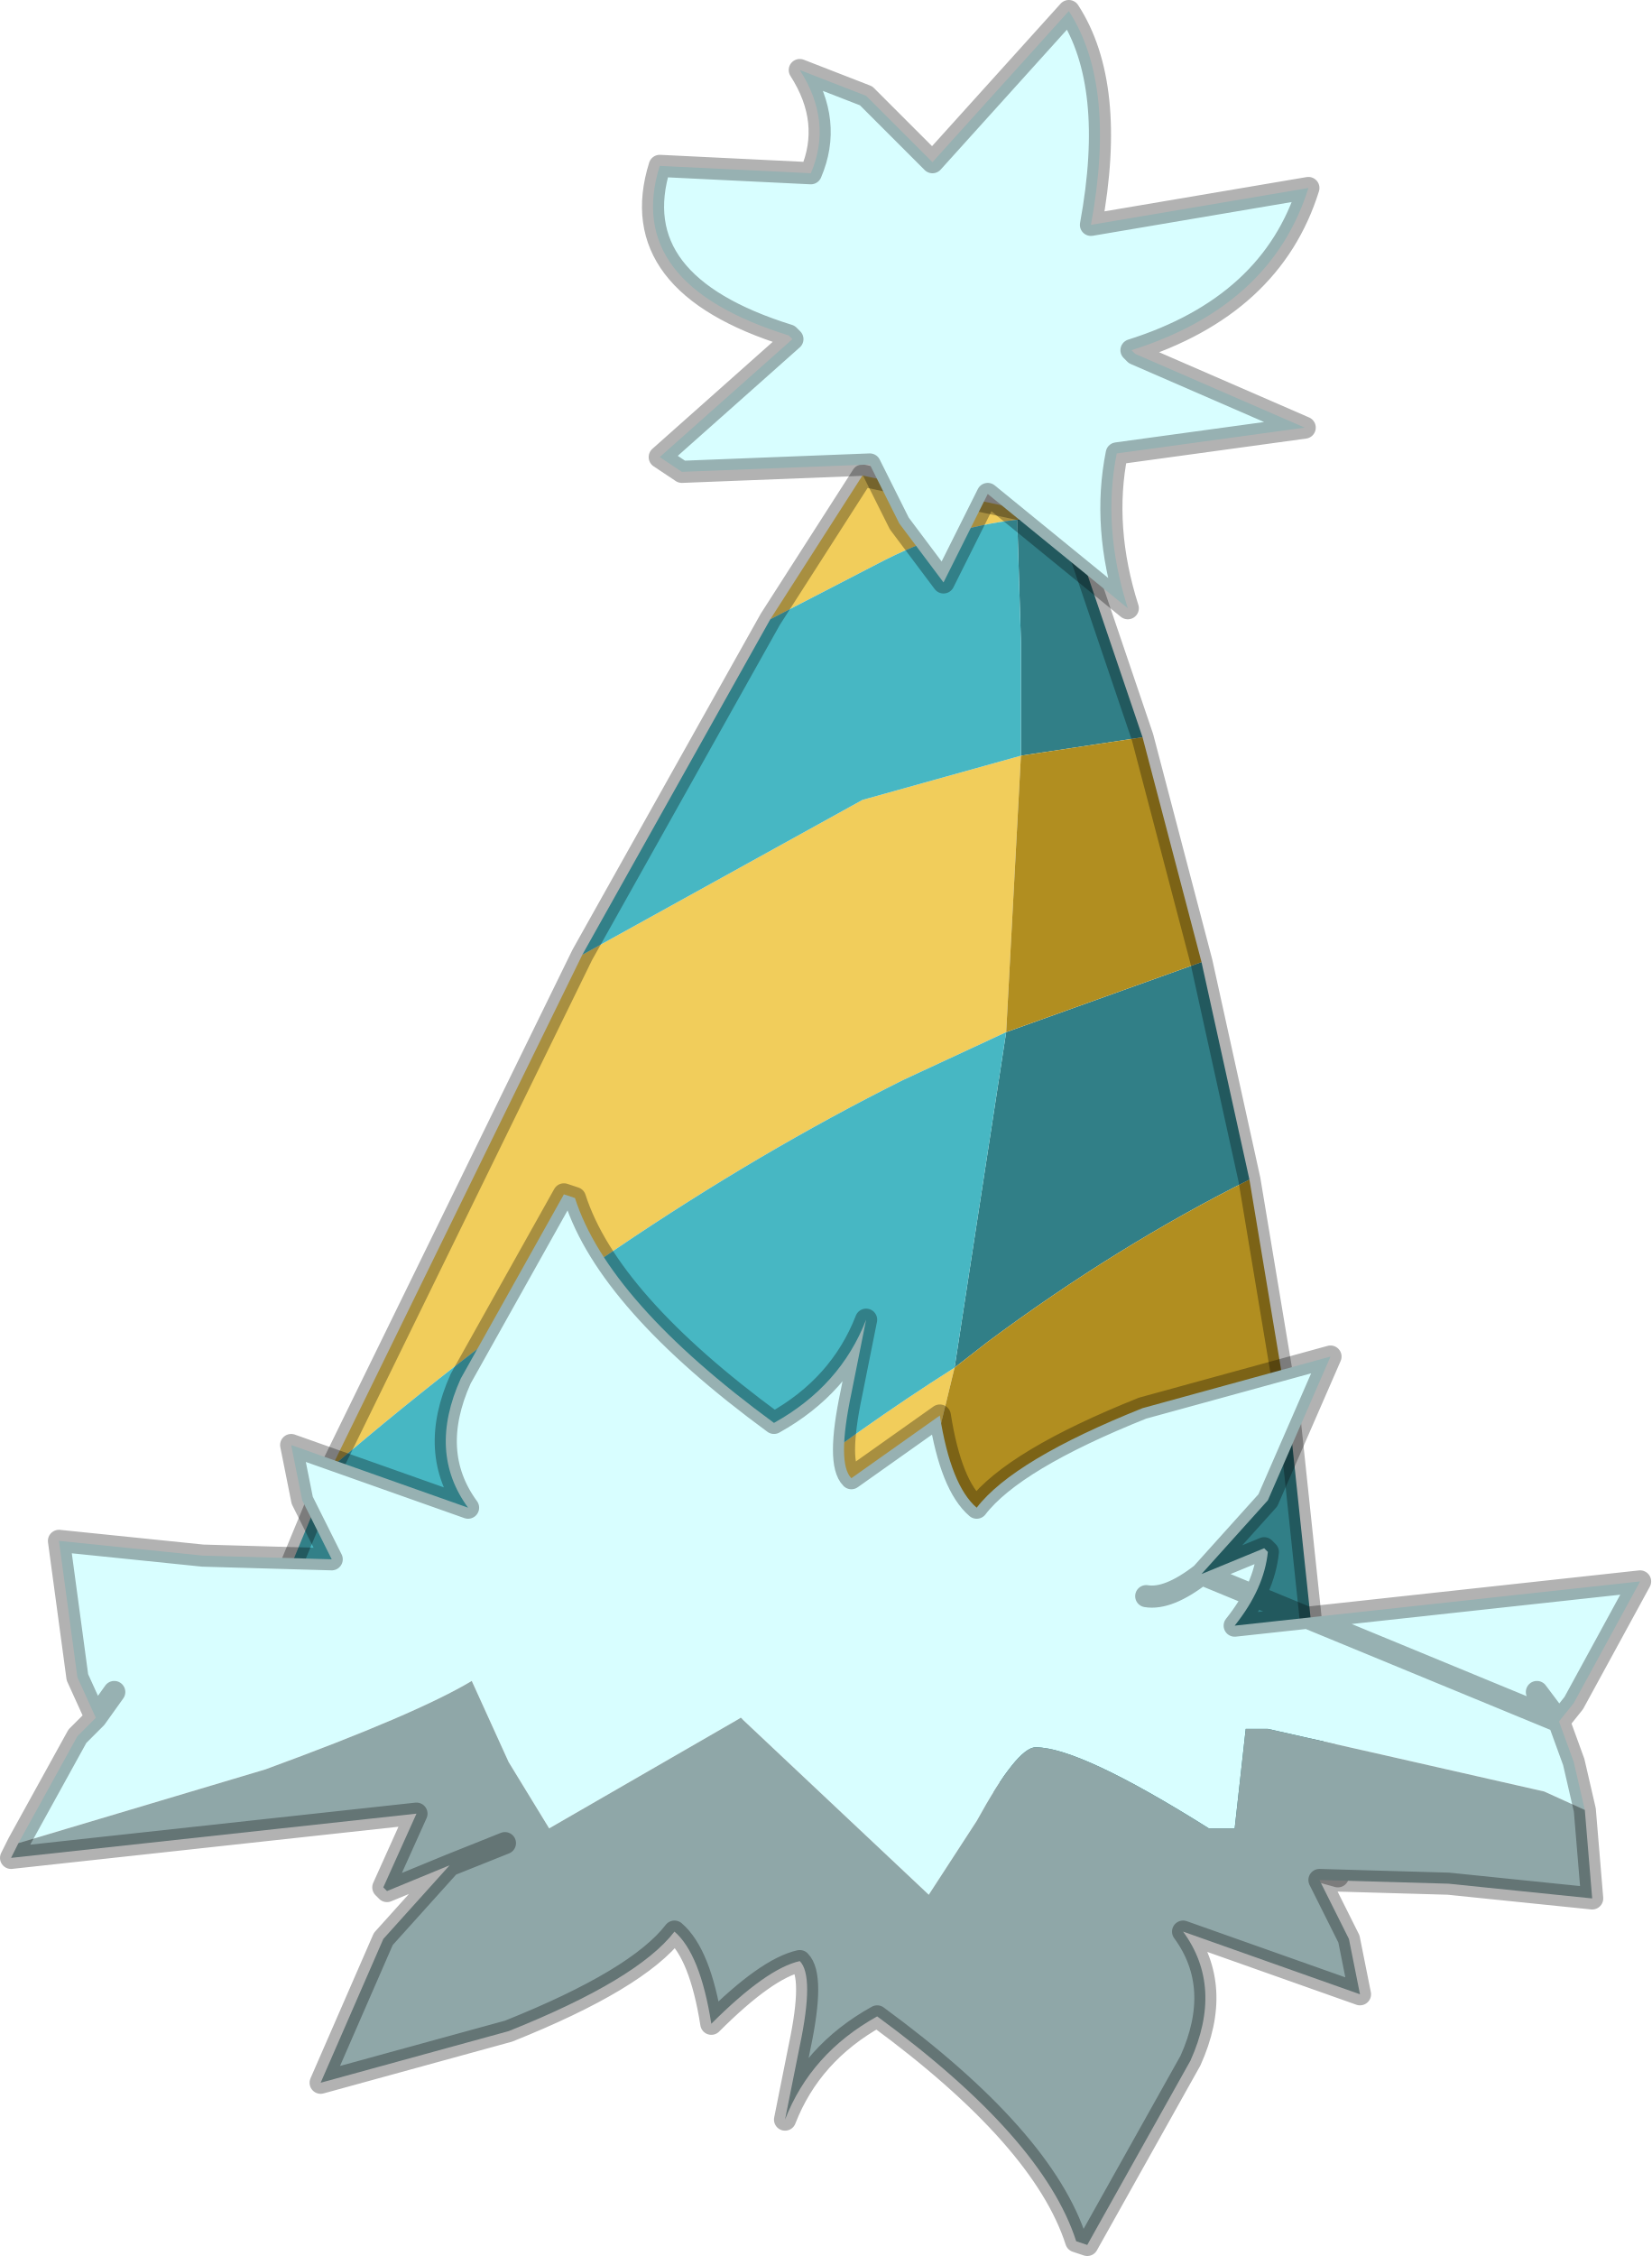
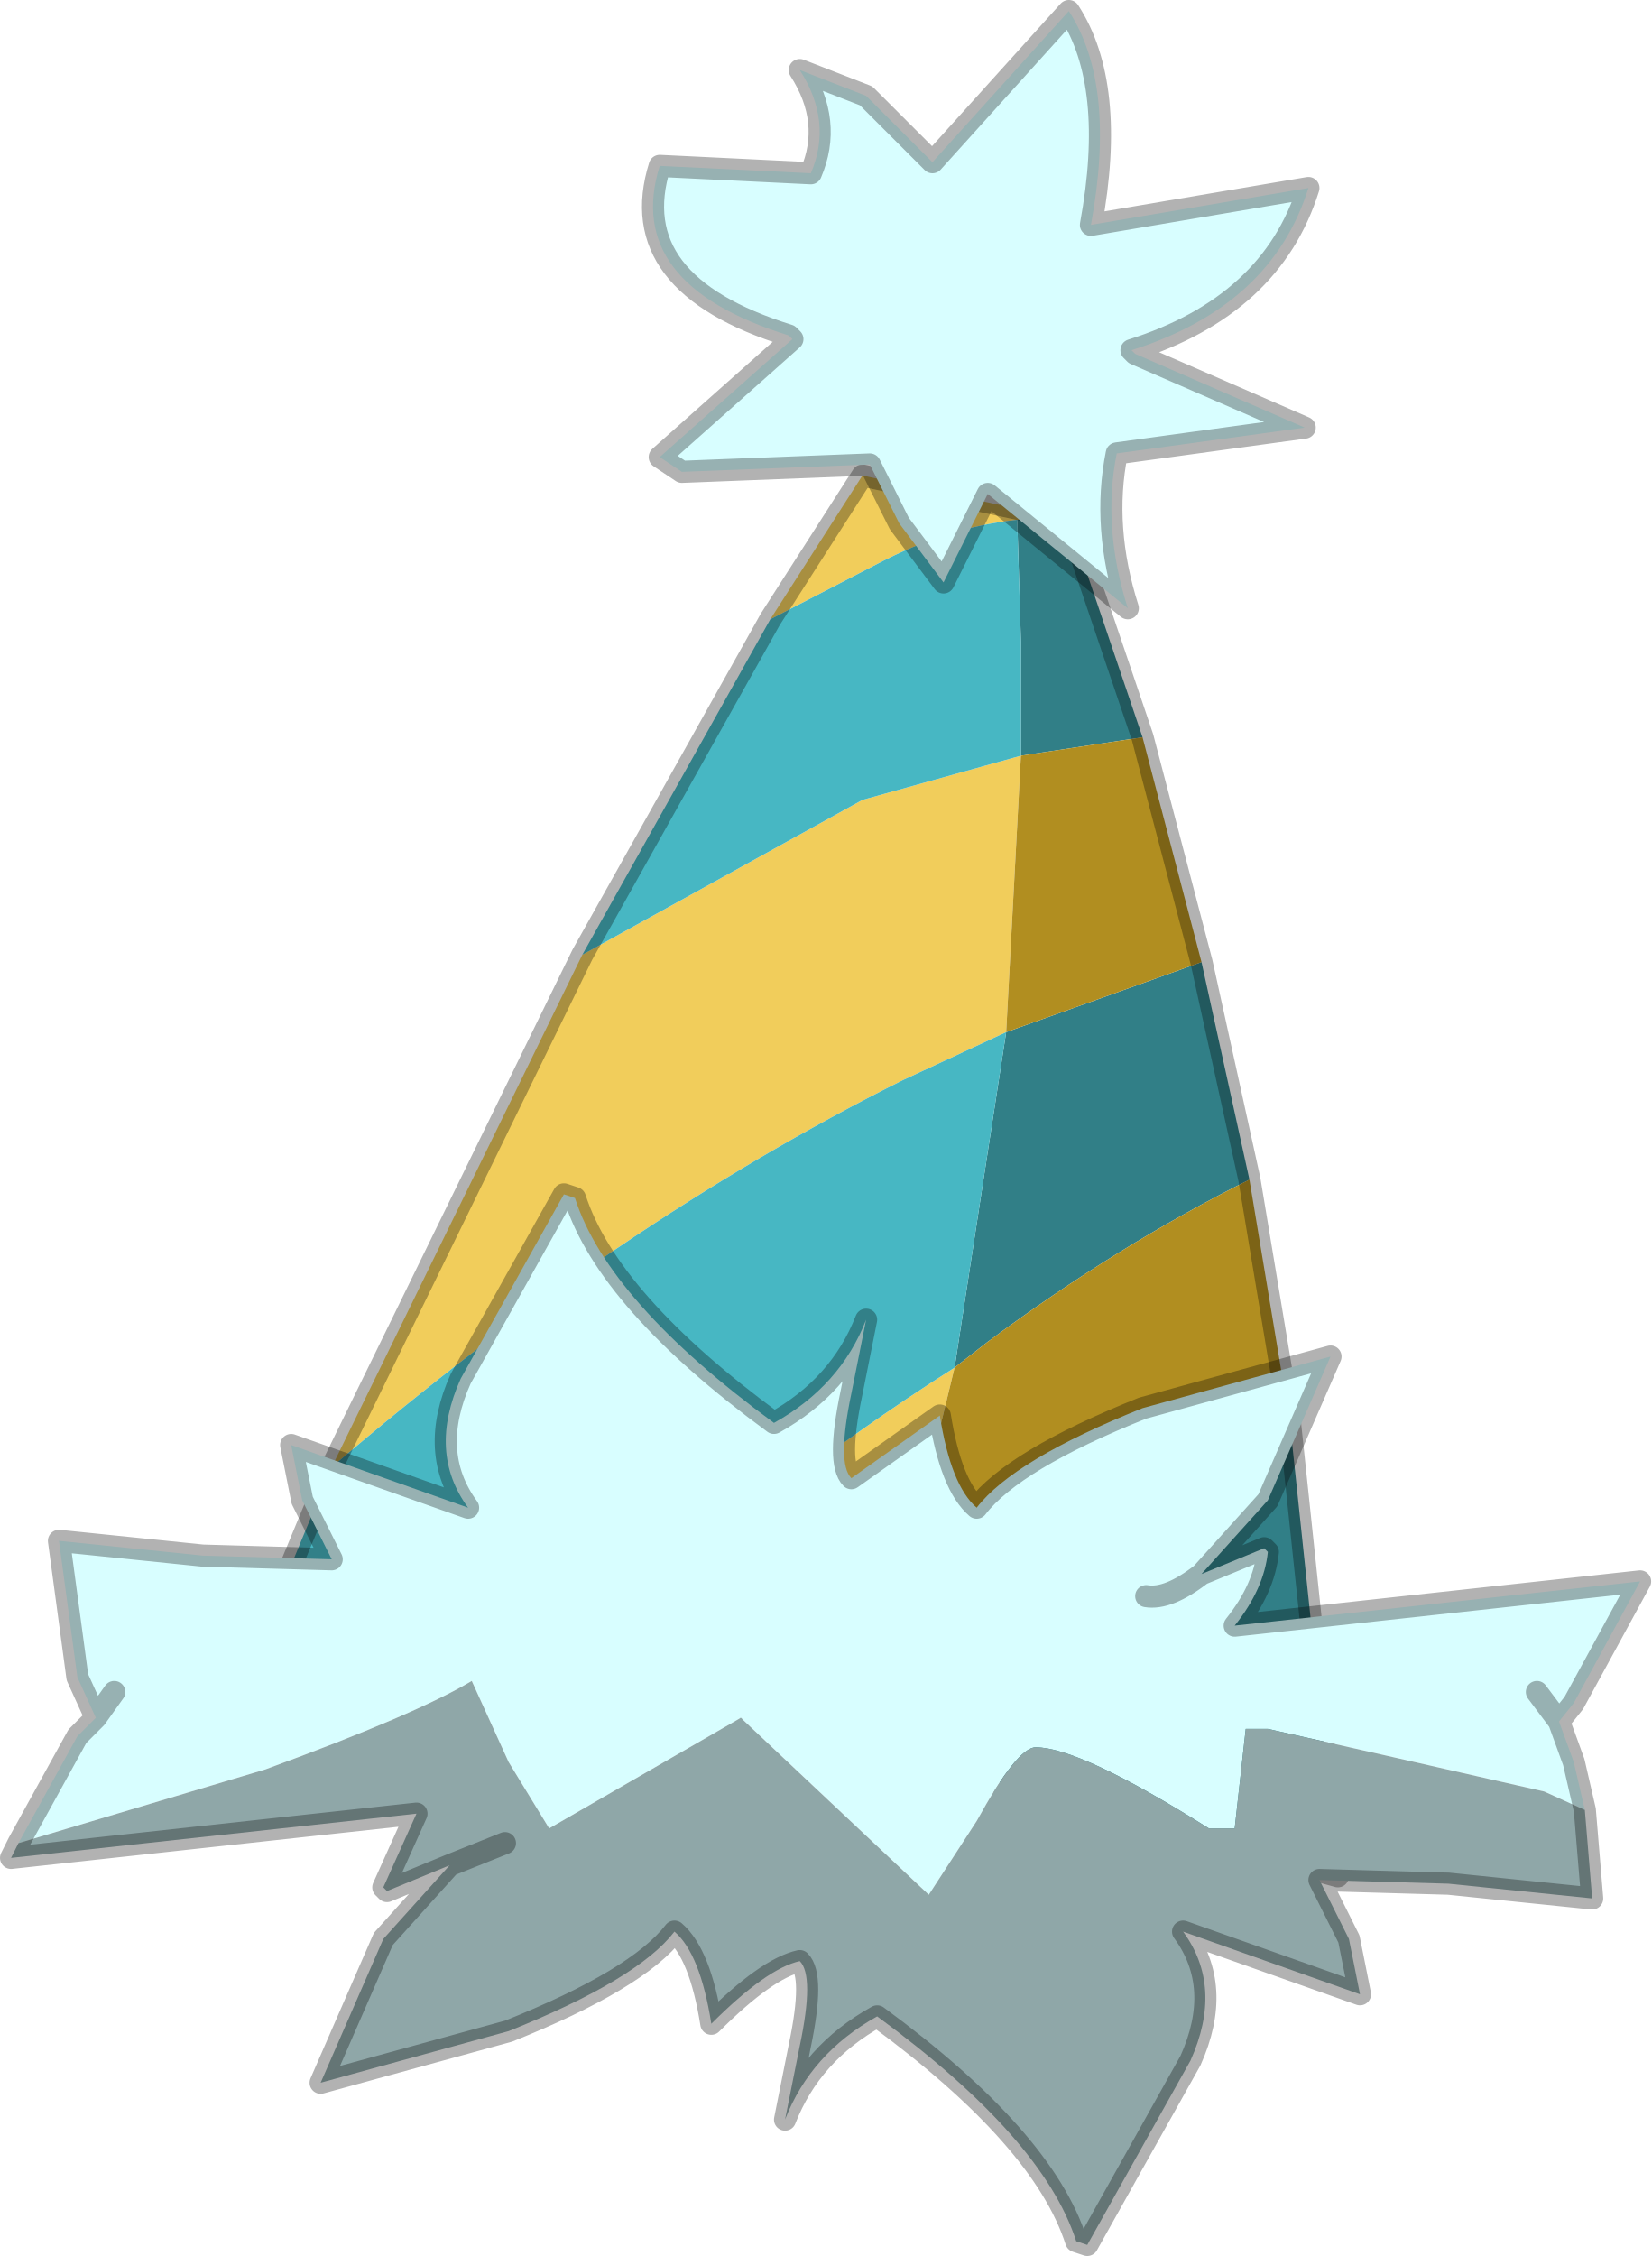
<svg xmlns="http://www.w3.org/2000/svg" xmlns:xlink="http://www.w3.org/1999/xlink" height="30.6px" width="22.4px">
  <g transform="matrix(1.0, 0.0, 0.0, 1.0, 10.8, 24.5)">
    <use height="30.6" transform="matrix(1.0, 0.0, 0.0, 1.0, -10.8, -24.5)" width="22.4" xlink:href="#decoration153-shape0" />
  </g>
  <defs>
    <g id="decoration153-shape0" transform="matrix(1.0, 0.0, 0.0, 1.0, 10.8, 24.5)">
-       <path d="M3.7 -17.45 L3.0 -17.45 Q2.05 -17.35 1.1 -16.85 L-0.35 -16.1 0.9 -18.05 3.7 -17.45 M2.85 -10.5 L1.45 -9.85 Q-2.45 -7.9 -6.3 -4.6 L-2.9 -11.55 0.9 -13.65 3.05 -14.25 2.85 -10.5 M-2.9 -2.0 Q-0.45 -4.3 2.15 -5.95 L1.75 -4.3 Q1.45 -3.15 -0.45 -1.25 L-2.9 -2.0" fill="#f1cd5b" fill-rule="evenodd" stroke="none" />
-       <path d="M3.0 -17.45 L3.7 -17.45 4.7 -14.5 3.05 -14.25 3.05 -15.8 3.0 -17.45 M2.15 -5.95 L2.85 -10.5 5.5 -11.45 6.15 -8.5 Q4.35 -7.6 2.6 -6.3 L2.15 -5.95 M6.7 -5.2 L7.35 0.95 1.05 -0.8 Q2.25 -2.55 3.65 -3.6 5.05 -4.7 6.7 -5.2" fill="#317f87" fill-rule="evenodd" stroke="none" />
-       <path d="M-0.35 -16.1 L1.1 -16.85 Q2.05 -17.35 3.0 -17.45 L3.05 -15.8 3.05 -14.25 0.9 -13.65 -2.9 -11.55 -0.35 -16.1 M-6.3 -4.6 Q-2.45 -7.9 1.45 -9.85 L2.85 -10.5 2.15 -5.95 Q-0.45 -4.3 -2.9 -2.0 L-6.9 -3.15 -6.3 -4.6" fill="#47b7c3" fill-rule="evenodd" stroke="none" />
+       <path d="M3.7 -17.45 L3.0 -17.45 Q2.05 -17.35 1.1 -16.85 L-0.35 -16.1 0.9 -18.05 3.7 -17.45 M-0.45 -1.25 L-2.9 -2.0 Q-0.45 -4.3 2.15 -5.95 L1.75 -4.3 Q1.45 -3.15 -0.45 -1.25 M-6.3 -4.6 L-2.9 -11.55 0.9 -13.65 3.05 -14.25 2.85 -10.5 1.45 -9.85 Q-2.45 -7.9 -6.3 -4.6" fill="#f1cd5b" fill-rule="evenodd" stroke="none" />
+       <path d="M3.7 -17.45 L4.7 -14.5 3.05 -14.25 3.05 -15.8 3.0 -17.45 3.7 -17.45 M5.5 -11.45 L6.15 -8.5 Q4.35 -7.6 2.6 -6.3 L2.15 -5.95 2.85 -10.5 5.5 -11.45 M6.7 -5.2 L7.35 0.95 1.05 -0.8 Q2.25 -2.55 3.65 -3.6 5.05 -4.7 6.7 -5.2" fill="#317f87" fill-rule="evenodd" stroke="none" />
+       <path d="M3.0 -17.45 L3.05 -15.8 3.05 -14.25 0.9 -13.65 -2.9 -11.55 -0.35 -16.1 1.1 -16.85 Q2.05 -17.35 3.0 -17.45 M-2.9 -2.0 L-6.9 -3.15 -6.3 -4.6 Q-2.45 -7.9 1.45 -9.85 L2.85 -10.5 2.15 -5.95 Q-0.45 -4.3 -2.9 -2.0" fill="#47b7c3" fill-rule="evenodd" stroke="none" />
      <path d="M3.05 -14.25 L4.7 -14.5 5.5 -11.45 2.85 -10.5 3.05 -14.25 M6.15 -8.5 L6.7 -5.2 Q5.05 -4.7 3.65 -3.6 2.25 -2.55 1.05 -0.8 L-0.45 -1.25 Q1.45 -3.15 1.75 -4.3 L2.15 -5.95 2.6 -6.3 Q4.35 -7.6 6.15 -8.5" fill="#b18e20" fill-rule="evenodd" stroke="none" />
-       <path d="M3.7 -17.45 L0.9 -18.05 -0.35 -16.1 M4.7 -14.5 L3.7 -17.45 M-6.3 -4.6 L-6.9 -3.15 -2.9 -2.0 M-2.9 -11.55 L-6.3 -4.6 M5.5 -11.45 L6.15 -8.5 6.7 -5.2 7.35 0.95 1.05 -0.8 -0.45 -1.25 -2.9 -2.0 M5.5 -11.45 L4.7 -14.5 M-2.9 -11.55 L-0.35 -16.1" fill="none" stroke="#000000" stroke-linecap="round" stroke-linejoin="round" stroke-opacity="0.302" stroke-width="0.3" />
+       <path d="M4.7 -14.5 L3.7 -17.45 M4.7 -14.5 L5.5 -11.45 6.15 -8.5 6.7 -5.2 7.35 0.95 1.05 -0.8 -0.45 -1.25 -2.9 -2.0 -6.9 -3.15 -6.3 -4.6 -2.9 -11.55 -0.35 -16.1 0.9 -18.05 3.7 -17.45" fill="none" stroke="#000000" stroke-linecap="round" stroke-linejoin="round" stroke-opacity="0.302" stroke-width="0.3" />
      <path d="M0.05 -23.55 L0.95 -23.2 1.85 -22.3 3.7 -24.35 Q4.35 -23.35 4.0 -21.45 L6.95 -21.95 Q6.45 -20.35 4.55 -19.75 L4.6 -19.7 6.9 -18.7 4.35 -18.35 Q4.15 -17.35 4.5 -16.25 L2.6 -17.8 2.0 -16.6 1.4 -17.4 1.0 -18.2 -1.55 -18.1 -1.85 -18.3 -0.05 -19.9 -0.1 -19.95 Q-2.35 -20.65 -1.85 -22.25 L0.2 -22.15 Q0.5 -22.85 0.05 -23.55" fill="#d8feff" fill-rule="evenodd" stroke="none" />
      <path d="M0.05 -23.55 Q0.5 -22.85 0.2 -22.15 L-1.85 -22.25 Q-2.35 -20.65 -0.1 -19.95 L-0.05 -19.9 -1.85 -18.3 -1.55 -18.1 1.0 -18.2 1.4 -17.4 2.0 -16.6 2.6 -17.8 4.5 -16.25 Q4.15 -17.35 4.35 -18.35 L6.9 -18.7 4.6 -19.7 4.55 -19.75 Q6.45 -20.35 6.95 -21.95 L4.0 -21.45 Q4.35 -23.35 3.7 -24.35 L1.85 -22.3 0.95 -23.2 0.05 -23.55 Z" fill="none" stroke="#000000" stroke-linecap="round" stroke-linejoin="round" stroke-opacity="0.302" stroke-width="0.3" />
-       <path d="M-9.5 -1.2 L-9.75 -1.75 -10.0 -3.6 -8.05 -3.4 -6.3 -3.35 -6.7 -4.15 -6.85 -4.9 -4.45 -4.05 Q-5.0 -4.8 -4.55 -5.8 L-3.15 -8.3 -3.0 -8.25 Q-2.55 -6.85 -0.3 -5.2 0.6 -5.7 0.95 -6.6 L0.75 -5.6 Q0.55 -4.65 0.75 -4.45 L1.95 -5.3 Q2.1 -4.35 2.45 -4.05 2.95 -4.7 4.7 -5.4 L7.25 -6.1 6.4 -4.15 5.5 -3.15 Q5.05 -2.8 4.75 -2.85 5.05 -2.8 5.5 -3.15 L6.35 -3.5 6.4 -3.45 Q6.35 -2.95 5.95 -2.45 L11.45 -3.05 10.55 -1.4 10.35 -1.15 10.55 -0.6 10.7 0.05 10.15 -0.2 7.95 -0.7 6.4 -1.05 6.1 -1.05 5.95 0.3 5.6 0.3 Q3.85 -0.8 3.25 -0.8 3.0 -0.8 2.45 0.2 L1.8 1.2 -0.75 -1.2 -3.35 0.3 -3.9 -0.6 -4.4 -1.7 Q-5.15 -1.25 -7.2 -0.5 L-10.55 0.5 -9.75 -0.95 -9.5 -1.2 -9.25 -1.55 -9.5 -1.2 M10.05 -1.55 L10.35 -1.15 10.05 -1.55" fill="#d8feff" fill-rule="evenodd" stroke="none" />
+       <path d="M-9.5 -1.2 L-9.75 -1.75 -10.0 -3.6 -8.05 -3.4 -6.3 -3.35 -6.7 -4.15 -6.85 -4.9 -4.45 -4.05 Q-5.0 -4.8 -4.55 -5.8 L-3.15 -8.3 -3.0 -8.25 Q-2.55 -6.85 -0.3 -5.2 0.6 -5.7 0.95 -6.6 L0.75 -5.6 Q0.55 -4.65 0.75 -4.45 L1.95 -5.3 Q2.1 -4.35 2.45 -4.05 2.95 -4.7 4.7 -5.4 L7.25 -6.1 6.4 -4.15 5.5 -3.15 6.35 -3.5 6.4 -3.45 Q6.35 -2.95 5.95 -2.45 L11.45 -3.05 10.55 -1.4 10.35 -1.15 10.55 -0.6 10.7 0.05 10.15 -0.2 7.95 -0.7 6.4 -1.05 6.1 -1.05 5.95 0.3 5.6 0.3 Q3.85 -0.8 3.25 -0.8 3.0 -0.8 2.45 0.2 L1.8 1.2 -0.75 -1.2 -3.35 0.3 -3.9 -0.6 -4.4 -1.7 Q-5.15 -1.25 -7.2 -0.5 L-10.55 0.5 -9.75 -0.95 -9.5 -1.2 -9.25 -1.55 -9.5 -1.2 M10.05 -1.55 L10.35 -1.15 10.05 -1.55 M4.75 -2.85 Q5.05 -2.8 5.5 -3.15 5.05 -2.8 4.75 -2.85" fill="#d8feff" fill-rule="evenodd" stroke="none" />
      <path d="M-10.55 0.5 L-7.2 -0.5 Q-5.15 -1.25 -4.4 -1.7 L-3.9 -0.6 -3.35 0.3 -0.75 -1.2 1.8 1.2 2.45 0.2 Q3.0 -0.8 3.25 -0.8 3.85 -0.8 5.6 0.3 L5.95 0.3 6.1 -1.05 6.4 -1.05 7.95 -0.7 10.15 -0.2 10.7 0.05 10.8 1.25 8.85 1.05 7.1 1.0 7.5 1.8 7.65 2.55 5.25 1.7 Q5.8 2.45 5.35 3.45 L3.95 5.95 3.8 5.9 Q3.35 4.5 1.1 2.85 0.2 3.35 -0.15 4.25 L0.05 3.25 Q0.25 2.3 0.05 2.1 -0.4 2.2 -1.15 2.95 -1.3 2.0 -1.65 1.7 -2.15 2.35 -3.9 3.05 L-6.45 3.75 -5.6 1.8 -4.7 0.8 -5.55 1.15 -5.6 1.1 -5.15 0.1 -10.65 0.7 -10.55 0.5 M-3.95 0.5 L-4.7 0.8 -3.95 0.5" fill="#8fa7a8" fill-rule="evenodd" stroke="none" />
-       <path d="M5.5 -3.15 L6.4 -4.15 7.25 -6.1 4.7 -5.4 Q2.95 -4.7 2.45 -4.05 2.1 -4.35 1.95 -5.3 L0.75 -4.45 Q0.55 -4.65 0.75 -5.6 L0.95 -6.6 Q0.6 -5.7 -0.3 -5.2 -2.55 -6.85 -3.0 -8.25 L-3.15 -8.3 -4.55 -5.8 Q-5.0 -4.8 -4.45 -4.05 L-6.85 -4.9 -6.7 -4.15 -6.3 -3.35 -8.05 -3.4 -10.0 -3.6 -9.75 -1.75 -9.5 -1.2 -9.25 -1.55 M-9.5 -1.2 L-9.75 -0.95 -10.55 0.5 -10.65 0.7 -5.15 0.1 -5.6 1.1 -5.55 1.15 -4.7 0.8 -3.95 0.5 M10.7 0.05 L10.55 -0.6 10.35 -1.15 10.05 -1.55 M-4.7 0.8 L-5.6 1.8 -6.45 3.75 -3.9 3.05 Q-2.15 2.35 -1.65 1.7 -1.3 2.0 -1.15 2.95 -0.4 2.2 0.05 2.1 0.25 2.3 0.05 3.25 L-0.15 4.25 Q0.2 3.35 1.1 2.85 3.35 4.5 3.8 5.9 L3.95 5.95 5.35 3.45 Q5.8 2.45 5.25 1.7 L7.65 2.55 7.5 1.8 7.1 1.0 8.85 1.05 10.8 1.25 10.7 0.05 M5.5 -3.15 Q5.05 -2.8 4.75 -2.85 M10.35 -1.15 L10.55 -1.4 11.45 -3.05 5.95 -2.45 Q6.35 -2.95 6.4 -3.45 L6.35 -3.5 5.5 -3.15 Z" fill="none" stroke="#000000" stroke-linecap="round" stroke-linejoin="round" stroke-opacity="0.302" stroke-width="0.3" />
+       <path d="M5.5 -3.15 L6.4 -4.15 7.25 -6.1 4.7 -5.4 Q2.95 -4.7 2.45 -4.05 2.1 -4.35 1.95 -5.3 L0.75 -4.45 Q0.55 -4.65 0.75 -5.6 L0.95 -6.6 Q0.6 -5.7 -0.3 -5.2 -2.55 -6.85 -3.0 -8.25 L-3.15 -8.3 -4.55 -5.8 Q-5.0 -4.8 -4.45 -4.05 L-6.85 -4.9 -6.7 -4.15 -6.3 -3.35 -8.05 -3.4 -10.0 -3.6 -9.75 -1.75 -9.5 -1.2 -9.25 -1.55 M10.7 0.05 L10.55 -0.6 10.35 -1.15 10.05 -1.55 M10.35 -1.15 L10.55 -1.4 11.45 -3.05 5.95 -2.45 Q6.35 -2.95 6.4 -3.45 L6.35 -3.5 5.5 -3.15 Q5.05 -2.8 4.75 -2.85 M-4.7 0.8 L-5.6 1.8 -6.45 3.75 -3.9 3.05 Q-2.15 2.35 -1.65 1.7 -1.3 2.0 -1.15 2.95 -0.4 2.2 0.05 2.1 0.25 2.3 0.05 3.25 L-0.15 4.25 Q0.2 3.35 1.1 2.85 3.35 4.5 3.8 5.9 L3.95 5.95 5.35 3.45 Q5.8 2.45 5.25 1.7 L7.65 2.55 7.5 1.8 7.1 1.0 8.85 1.05 10.8 1.25 10.7 0.05 M-9.5 -1.2 L-9.75 -0.95 -10.55 0.5 -10.65 0.7 -5.15 0.1 -5.6 1.1 -5.55 1.15 -4.7 0.8 -3.95 0.5" fill="none" stroke="#000000" stroke-linecap="round" stroke-linejoin="round" stroke-opacity="0.302" stroke-width="0.3" />
    </g>
  </defs>
</svg>
